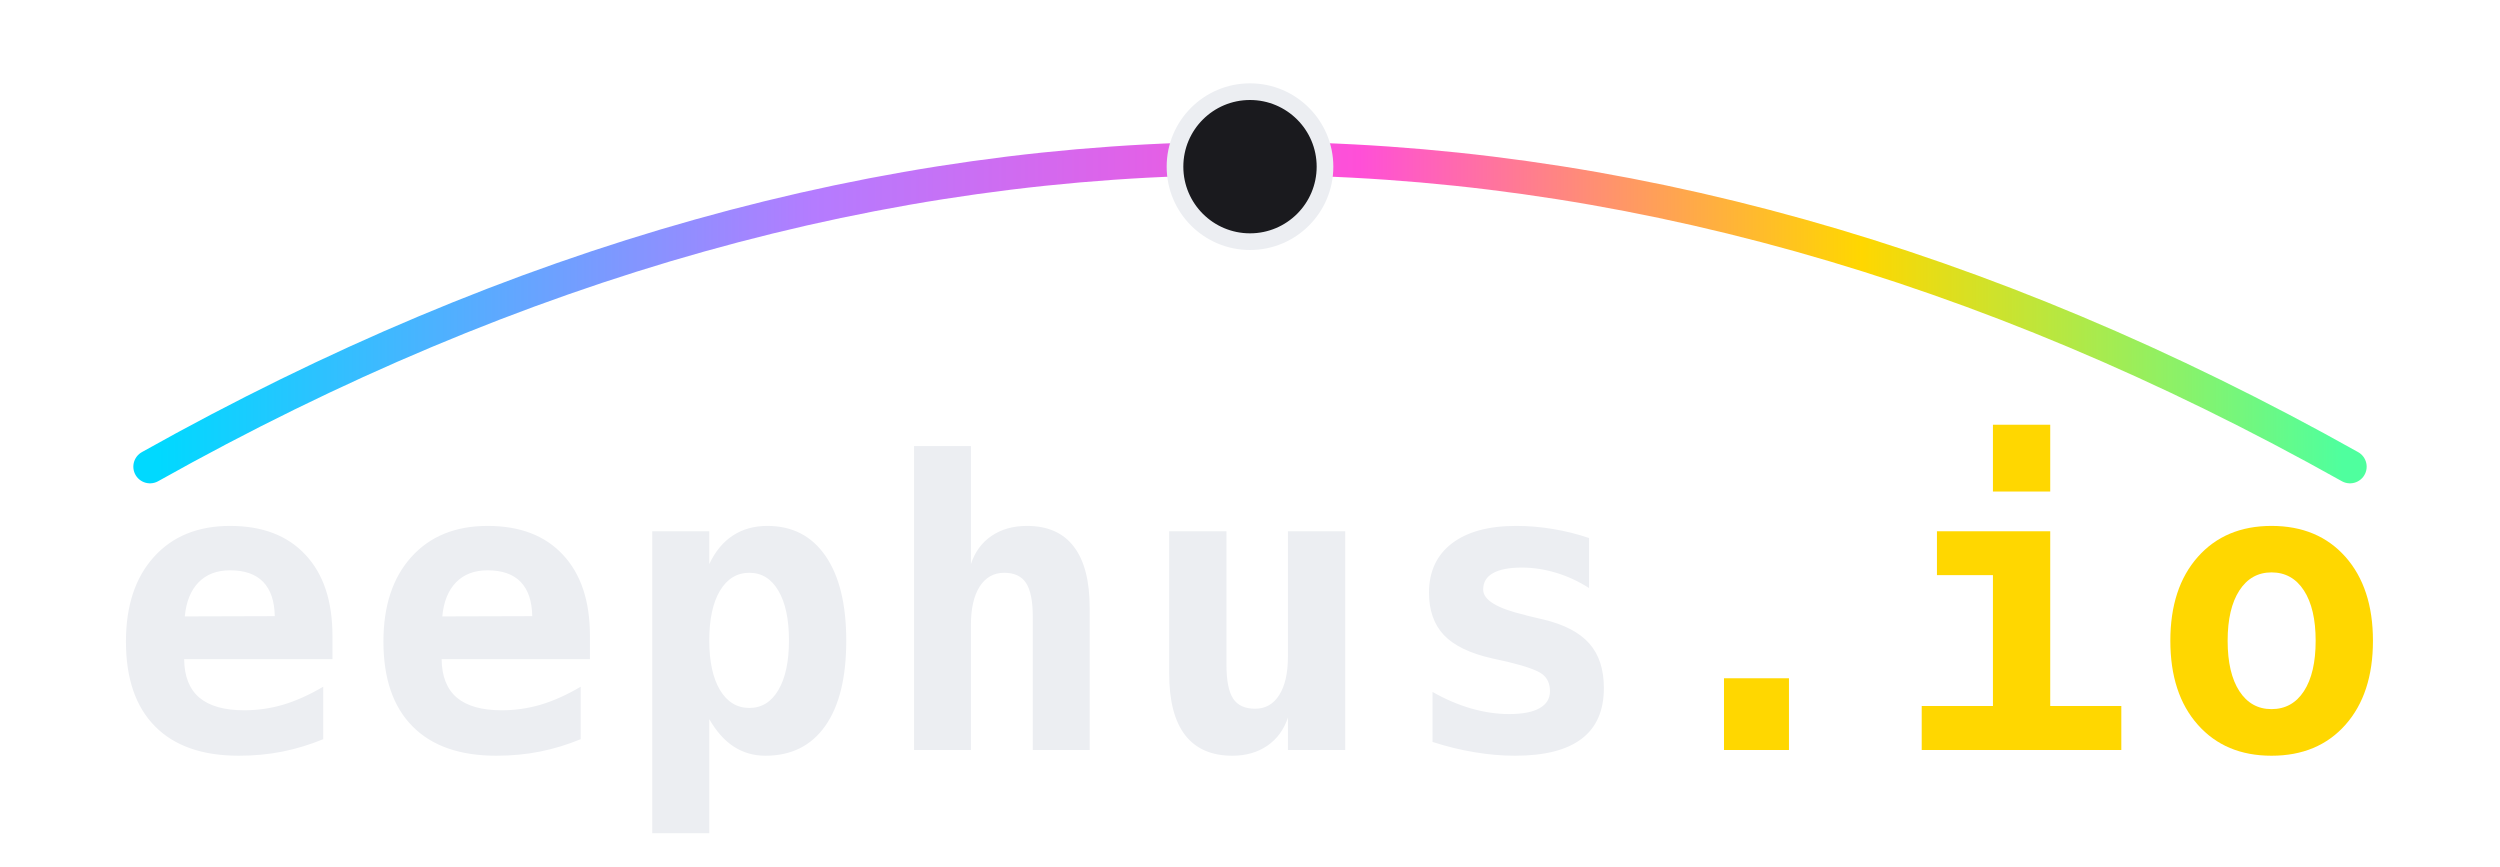
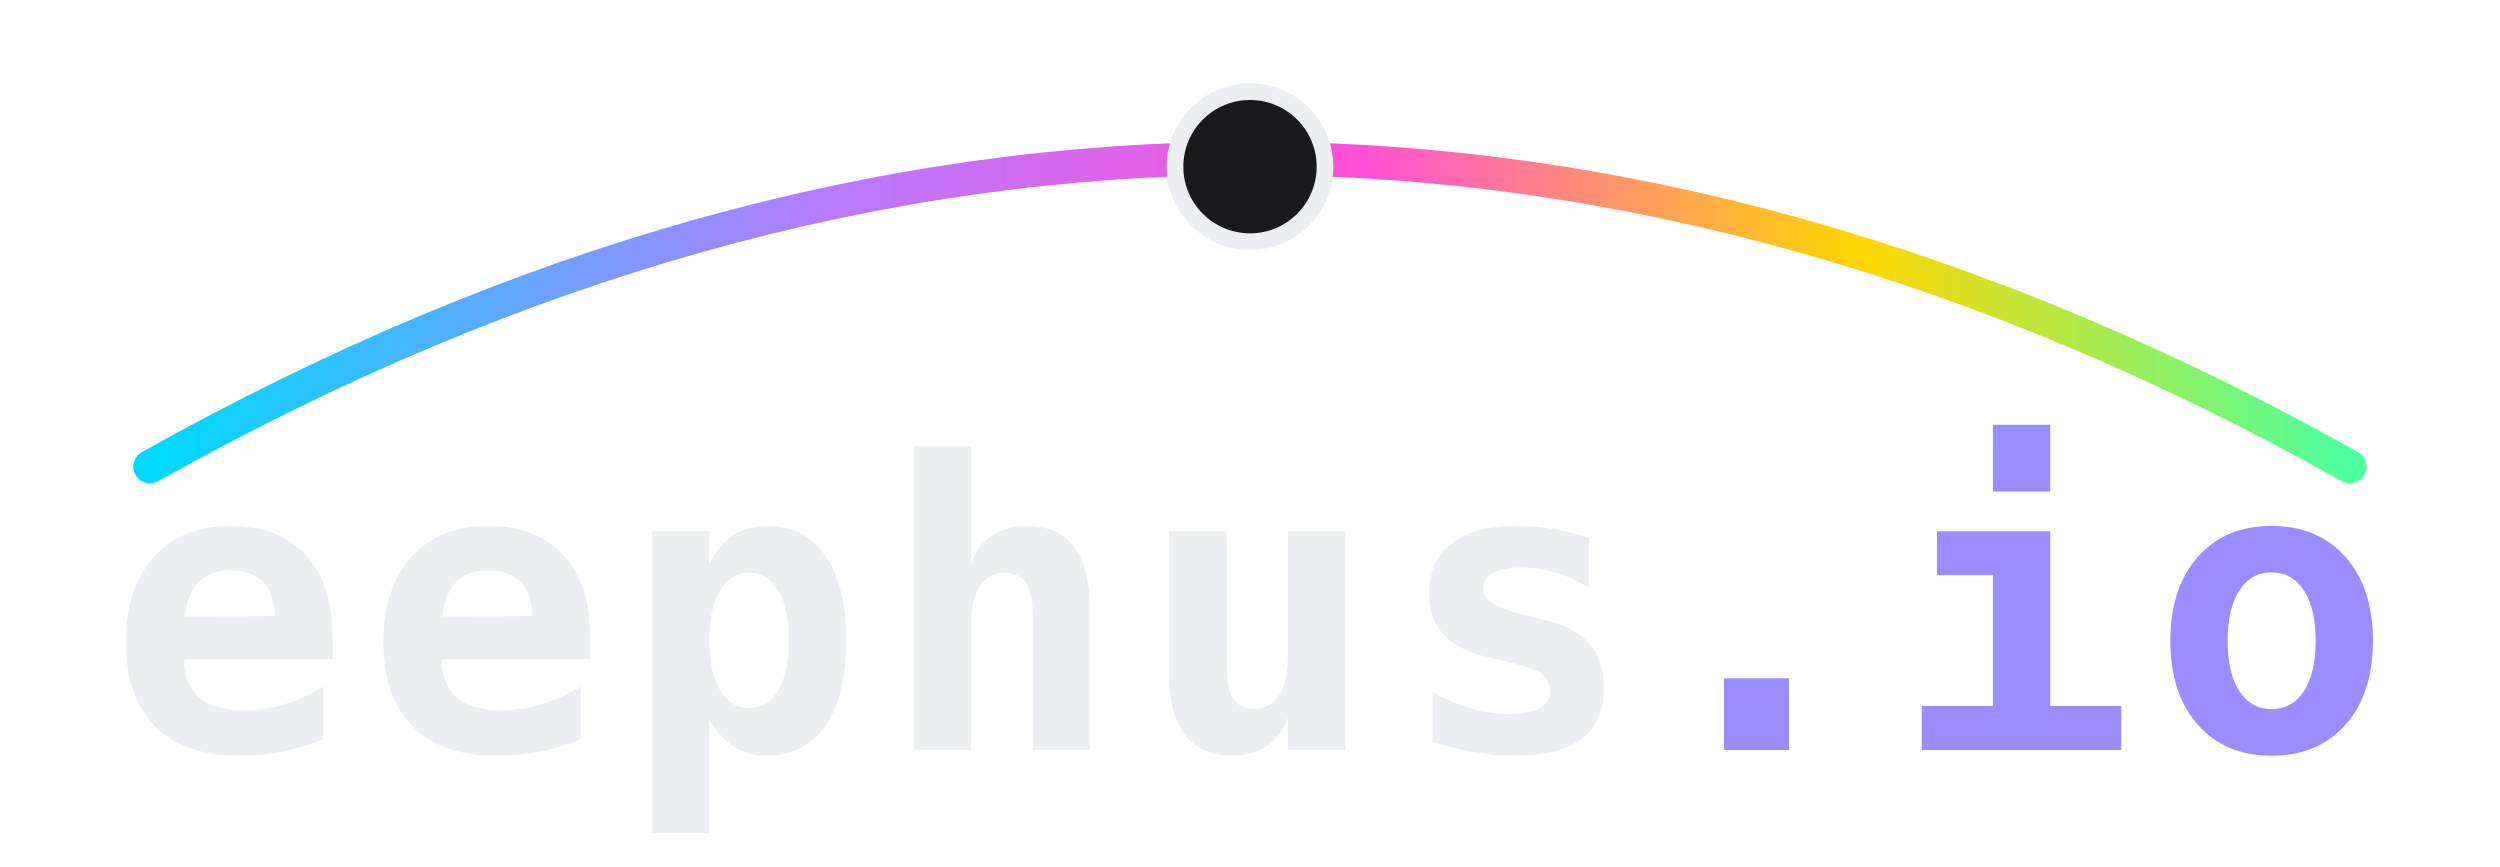
<svg xmlns="http://www.w3.org/2000/svg" viewBox="0 0 300 104" role="img" aria-label="eephus.io">
  <defs>
    <linearGradient id="ew-arc-gd" x1="0" y1="0" x2="1" y2="0">
      <stop offset="0%" stop-color="#00D9FF" />
      <stop offset="30%" stop-color="#B47CFF" />
      <stop offset="55%" stop-color="#FF4FD8" />
      <stop offset="78%" stop-color="#FFD700" />
      <stop offset="100%" stop-color="#4FFF9E" />
    </linearGradient>
  </defs>
  <path d="M 18 56 Q 150 -18 282 56" fill="none" stroke="url(#ew-arc-gd)" stroke-width="4" stroke-linecap="round" />
  <circle cx="150" cy="20" r="9" fill="#1A1A1E" stroke="#ECEEF2" stroke-width="2" />
-   <text x="150" y="90" text-anchor="middle" font-family="'MS Gothic','MS UI Gothic','Osaka-Mono','Roboto Mono','VT323',monospace" font-weight="700" font-size="48" letter-spacing="2" fill="#ECEEF2">eephus<tspan fill="#FFD700">.io</tspan>
+   <text x="150" y="90" text-anchor="middle" font-family="'MS Gothic','MS UI Gothic','Osaka-Mono','Roboto Mono','VT323',monospace" font-weight="700" font-size="48" letter-spacing="2" fill="#ECEEF2">eephus<tspan fill="#9B8CFF">.io</tspan>
  </text>
</svg>
